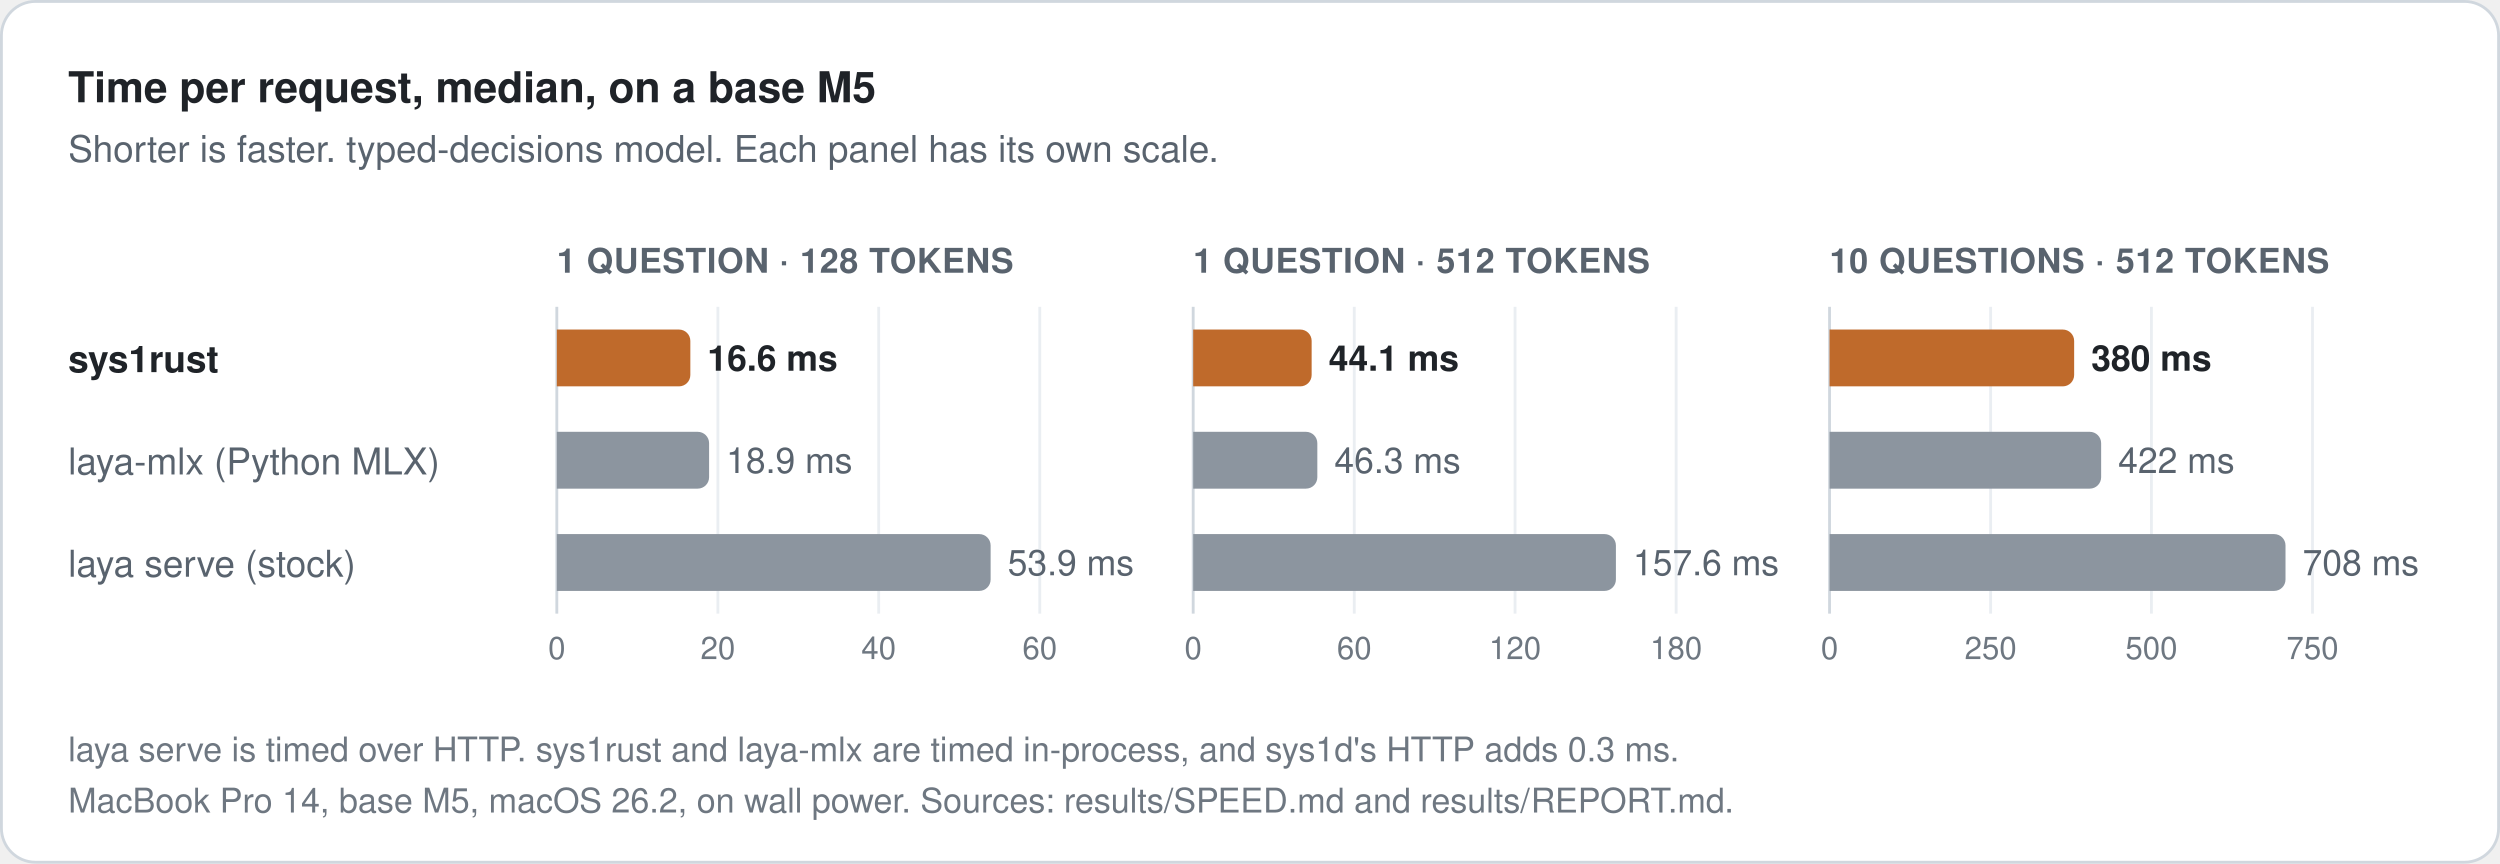
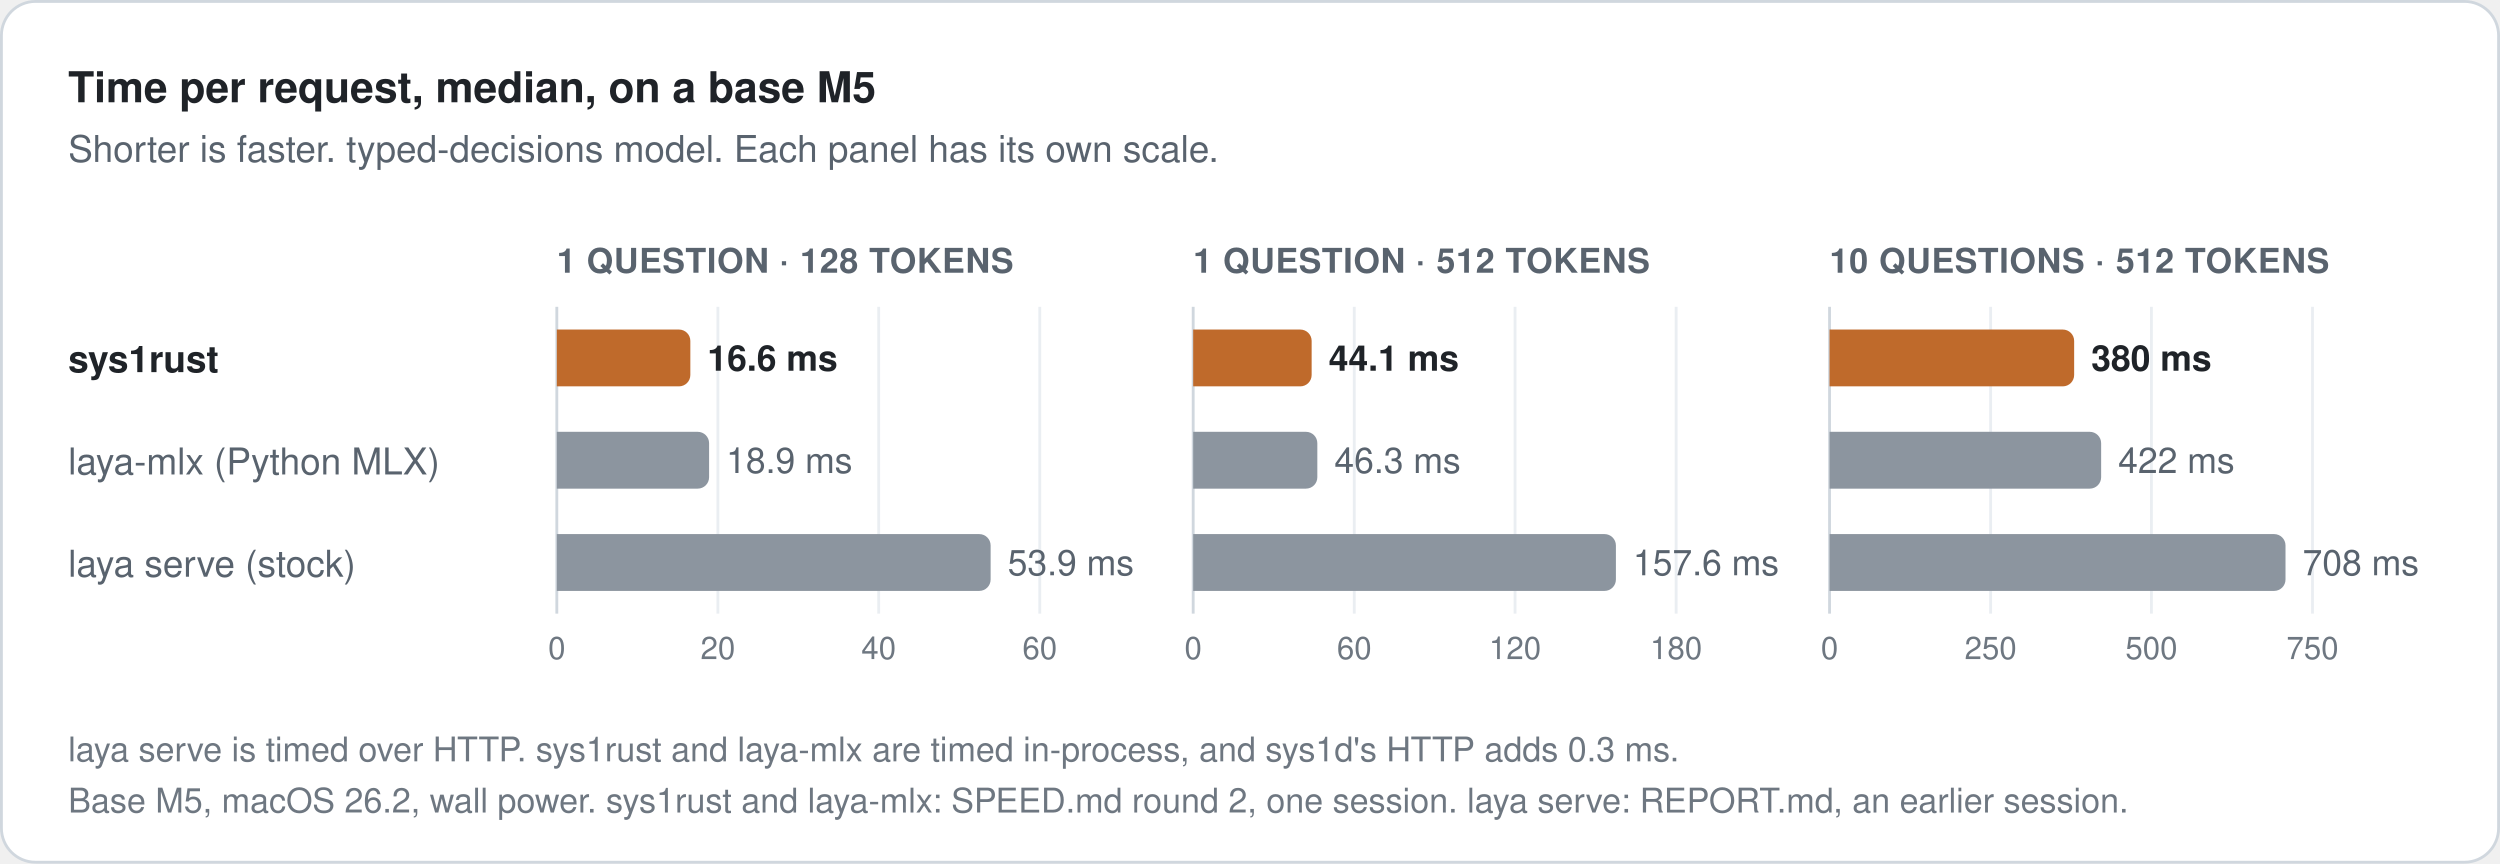
<svg xmlns="http://www.w3.org/2000/svg" viewBox="0 0 880 304" width="880" height="304" role="img" aria-labelledby="t d">
  <style>
    text { font-family: -apple-system, BlinkMacSystemFont, "Segoe UI", Helvetica, Arial, sans-serif; }
    .panel { fill: #FFFFFF; stroke: #D0D7DE; }
    .h     { font-size: 15px; font-weight: 600; fill: #1F2328; }
    .s     { font-size: 13px; fill: #59636E; }
    .cond  { font-size: 12px; font-weight: 600; letter-spacing: 0.02em; fill: #59636E; }
    .row   { font-size: 13px; fill: #59636E; }
    .rowb  { font-size: 13px; font-weight: 600; fill: #1F2328; }
    .val   { font-size: 12.5px; fill: #59636E; font-variant-numeric: tabular-nums; }
    .valb  { font-size: 12.5px; font-weight: 600; fill: #1F2328; font-variant-numeric: tabular-nums; }
    .tick  { font-size: 11px; fill: #6E7781; font-variant-numeric: tabular-nums; }
    .grid  { stroke: #EAEEF2; stroke-width: 1; }
    .base  { stroke: #D0D7DE; stroke-width: 1; }
    .us    { fill: #BF6A2B; }
    .them  { fill: #8C959F; }
    .foot  { font-size: 12px; fill: #6E7781; }
    @media (prefers-color-scheme: dark) {
      .panel { fill: #0D1117; stroke: #3D444D; }
      .h, .rowb, .valb { fill: #E6EDF3; }
      .s, .cond, .row, .val { fill: #9198A1; }
      .tick, .foot { fill: #7D8590; }
      .grid  { stroke: #21262D; }
      .base  { stroke: #3D444D; }
      .us    { fill: #D57A3C; }
      .them  { fill: #6E7681; }
    }
  </style>
  <rect class="panel" x="0.5" y="0.5" width="879" height="303" rx="12" />
  <text class="h" x="24" y="36">Time per request, median, on a base M5</text>
  <text class="s" x="24" y="57">Shorter is faster. typed-decisions model. Each panel has its own scale.</text>
  <text class="rowb" x="24" y="131">sys1rust</text>
  <text class="row" x="24" y="167">laya-mlx (Python MLX)</text>
  <text class="row" x="24" y="203">laya serve (stock)</text>
  <text class="cond" x="196" y="96">1 QUESTION · 128 TOKENS</text>
  <line class="grid" x1="252.7" y1="108" x2="252.7" y2="216" />
  <line class="grid" x1="309.3" y1="108" x2="309.3" y2="216" />
  <line class="grid" x1="366" y1="108" x2="366" y2="216" />
  <line class="base" x1="196" y1="108" x2="196" y2="216" />
  <path class="us" d="M196,116 H239.0 a4,4 0 0 1 4,4 V132 a4,4 0 0 1 -4,4 H196 Z" />
  <text class="valb" x="249.0" y="130.5">16.6 ms</text>
  <path class="them" d="M196,152 H245.6 a4,4 0 0 1 4,4 V168 a4,4 0 0 1 -4,4 H196 Z" />
  <text class="val" x="255.6" y="166.5">18.9 ms</text>
  <path class="them" d="M196,188 H344.7 a4,4 0 0 1 4,4 V204 a4,4 0 0 1 -4,4 H196 Z" />
  <text class="val" x="354.7" y="202.5">53.9 ms</text>
  <text class="tick" x="196" y="232" text-anchor="middle">0</text>
  <text class="tick" x="252.7" y="232" text-anchor="middle">20</text>
  <text class="tick" x="309.3" y="232" text-anchor="middle">40</text>
  <text class="tick" x="366" y="232" text-anchor="middle">60</text>
  <text class="cond" x="420" y="96">1 QUESTION · 512 TOKENS</text>
  <line class="grid" x1="476.7" y1="108" x2="476.7" y2="216" />
  <line class="grid" x1="533.3" y1="108" x2="533.3" y2="216" />
  <line class="grid" x1="590" y1="108" x2="590" y2="216" />
  <line class="base" x1="420" y1="108" x2="420" y2="216" />
  <path class="us" d="M420,116 H457.7 a4,4 0 0 1 4,4 V132 a4,4 0 0 1 -4,4 H420 Z" />
  <text class="valb" x="467.7" y="130.5">44.1 ms</text>
  <path class="them" d="M420,152 H459.7 a4,4 0 0 1 4,4 V168 a4,4 0 0 1 -4,4 H420 Z" />
  <text class="val" x="469.7" y="166.5">46.3 ms</text>
  <path class="them" d="M420,188 H564.8 a4,4 0 0 1 4,4 V204 a4,4 0 0 1 -4,4 H420 Z" />
  <text class="val" x="574.8" y="202.5">157.6 ms</text>
  <text class="tick" x="420" y="232" text-anchor="middle">0</text>
  <text class="tick" x="476.7" y="232" text-anchor="middle">60</text>
  <text class="tick" x="533.3" y="232" text-anchor="middle">120</text>
  <text class="tick" x="590" y="232" text-anchor="middle">180</text>
  <text class="cond" x="644" y="96">10 QUESTIONS · 512 TOKENS</text>
  <line class="grid" x1="700.7" y1="108" x2="700.7" y2="216" />
  <line class="grid" x1="757.3" y1="108" x2="757.3" y2="216" />
  <line class="grid" x1="814" y1="108" x2="814" y2="216" />
  <line class="base" x1="644" y1="108" x2="644" y2="216" />
  <path class="us" d="M644,116 H726.1 a4,4 0 0 1 4,4 V132 a4,4 0 0 1 -4,4 H644 Z" />
  <text class="valb" x="736.1" y="130.5">380 ms</text>
  <path class="them" d="M644,152 H735.6 a4,4 0 0 1 4,4 V168 a4,4 0 0 1 -4,4 H644 Z" />
  <text class="val" x="745.6" y="166.5">422 ms</text>
  <path class="them" d="M644,188 H800.5 a4,4 0 0 1 4,4 V204 a4,4 0 0 1 -4,4 H644 Z" />
  <text class="val" x="810.5" y="202.5">708 ms</text>
  <text class="tick" x="644" y="232" text-anchor="middle">0</text>
  <text class="tick" x="700.7" y="232" text-anchor="middle">250</text>
  <text class="tick" x="757.3" y="232" text-anchor="middle">500</text>
  <text class="tick" x="814" y="232" text-anchor="middle">750</text>
  <text class="foot" x="24" y="268">laya serve is timed over HTTP. sys1rust and laya-mlx are timed in-process, and sys1d's HTTP adds 0.3 ms.</text>
-   <text class="foot" x="24" y="286">MacBook Pro 14, base M5, macOS 26.2, on wall power. Sources: results/SPEED.md and results/REPORT.md.</text>
+   <text class="foot" x="24" y="286">Base M5, macOS 26.2, wall power. sys1rust and laya-mlx: SPEED.md round 2, one session. laya serve: REPORT.md, an earlier session.</text>
</svg>
